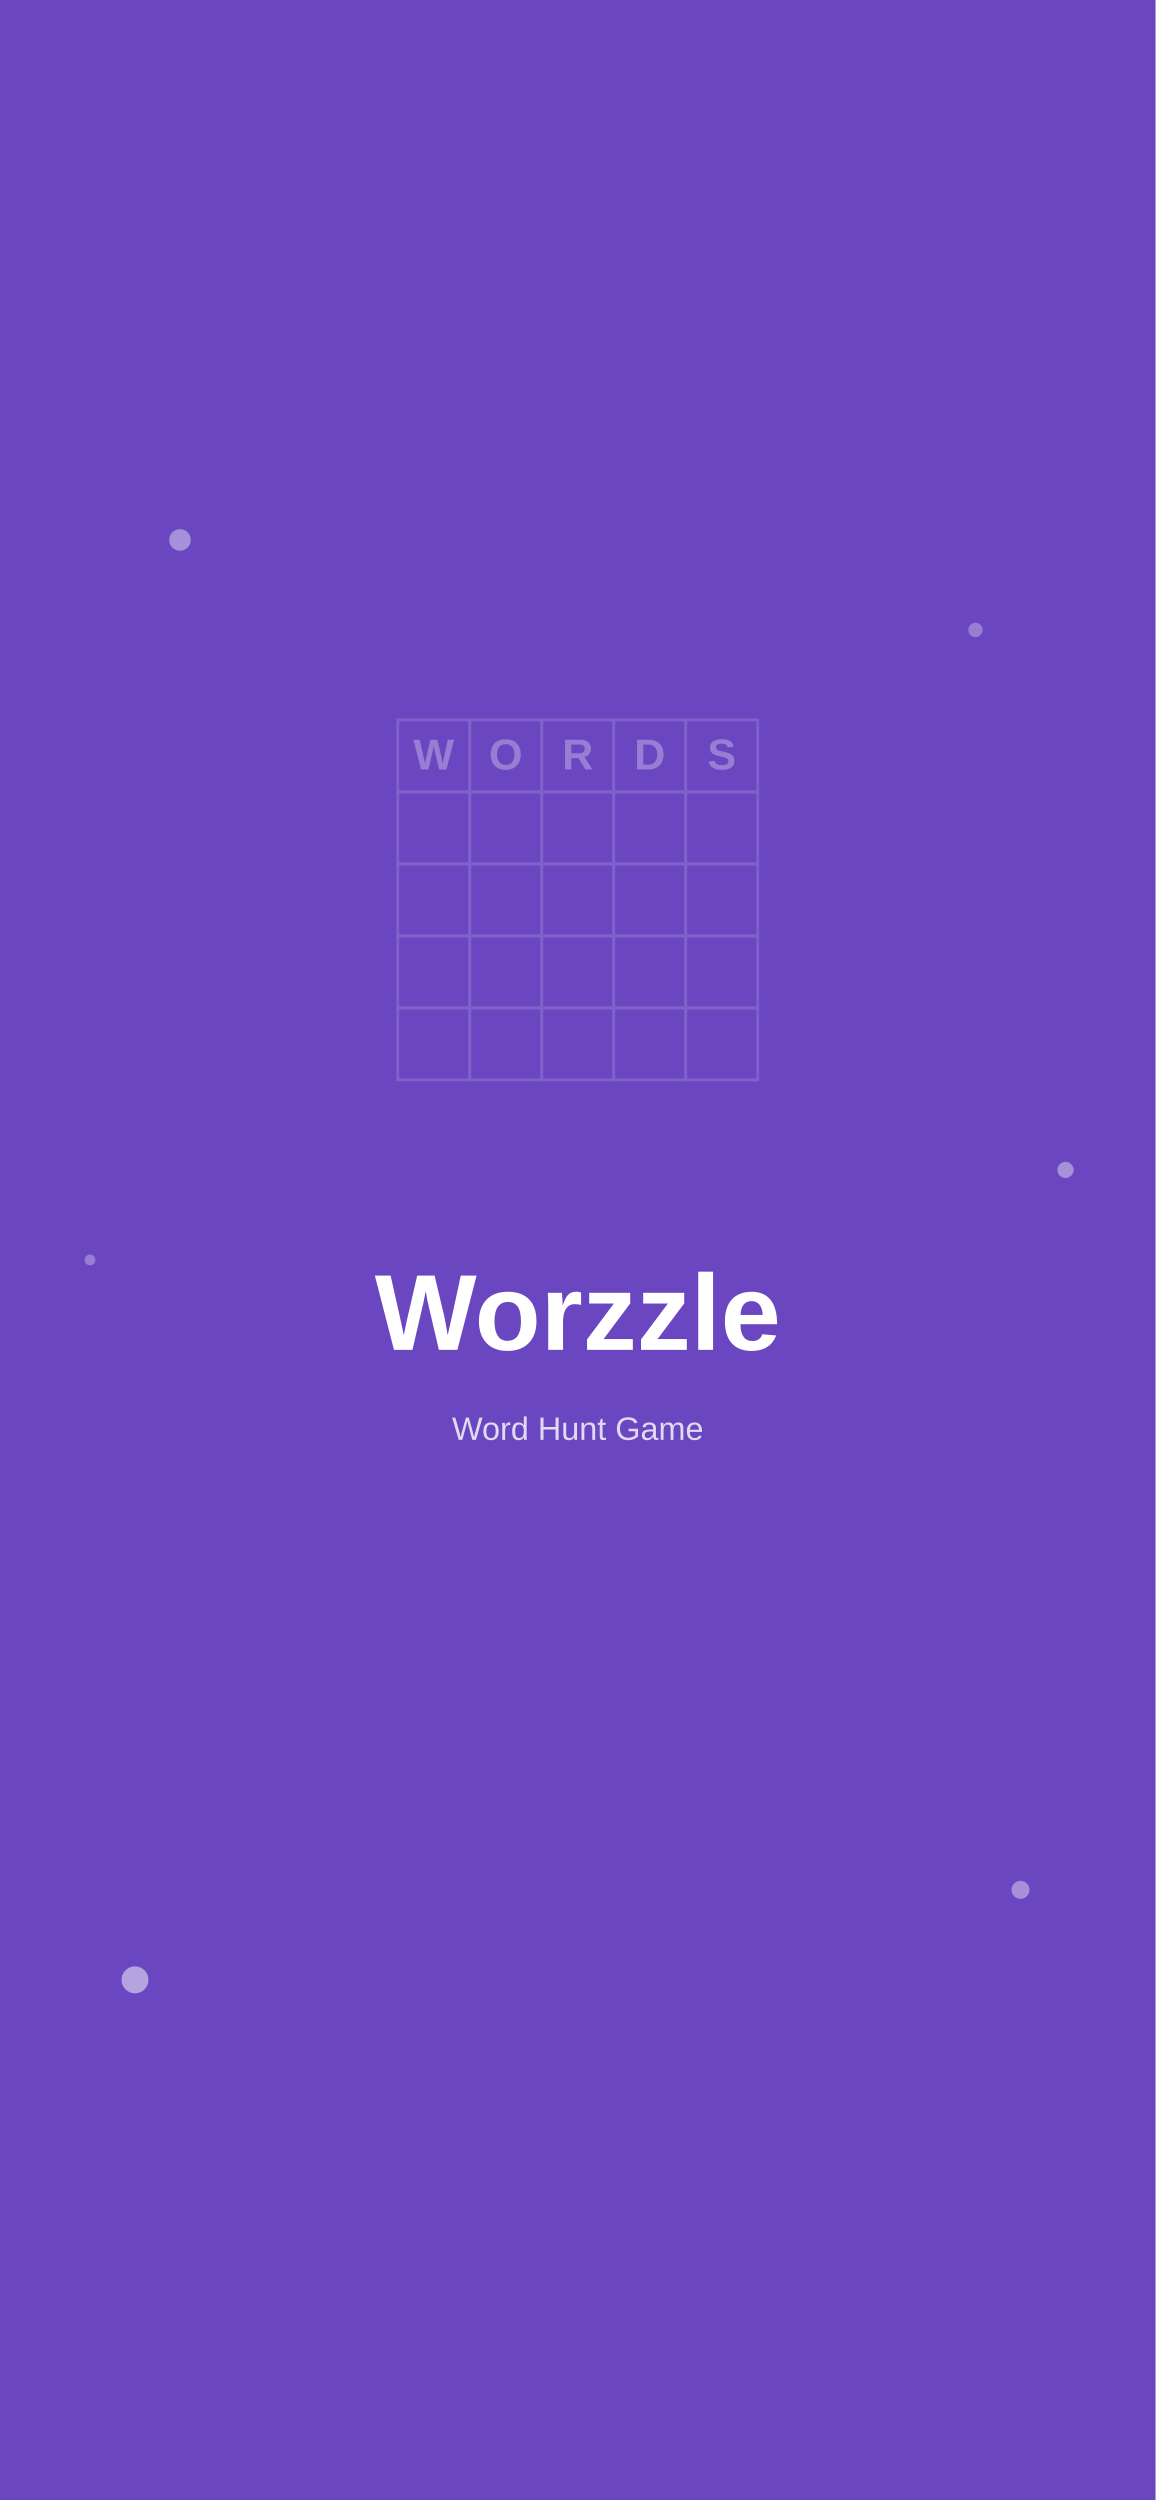
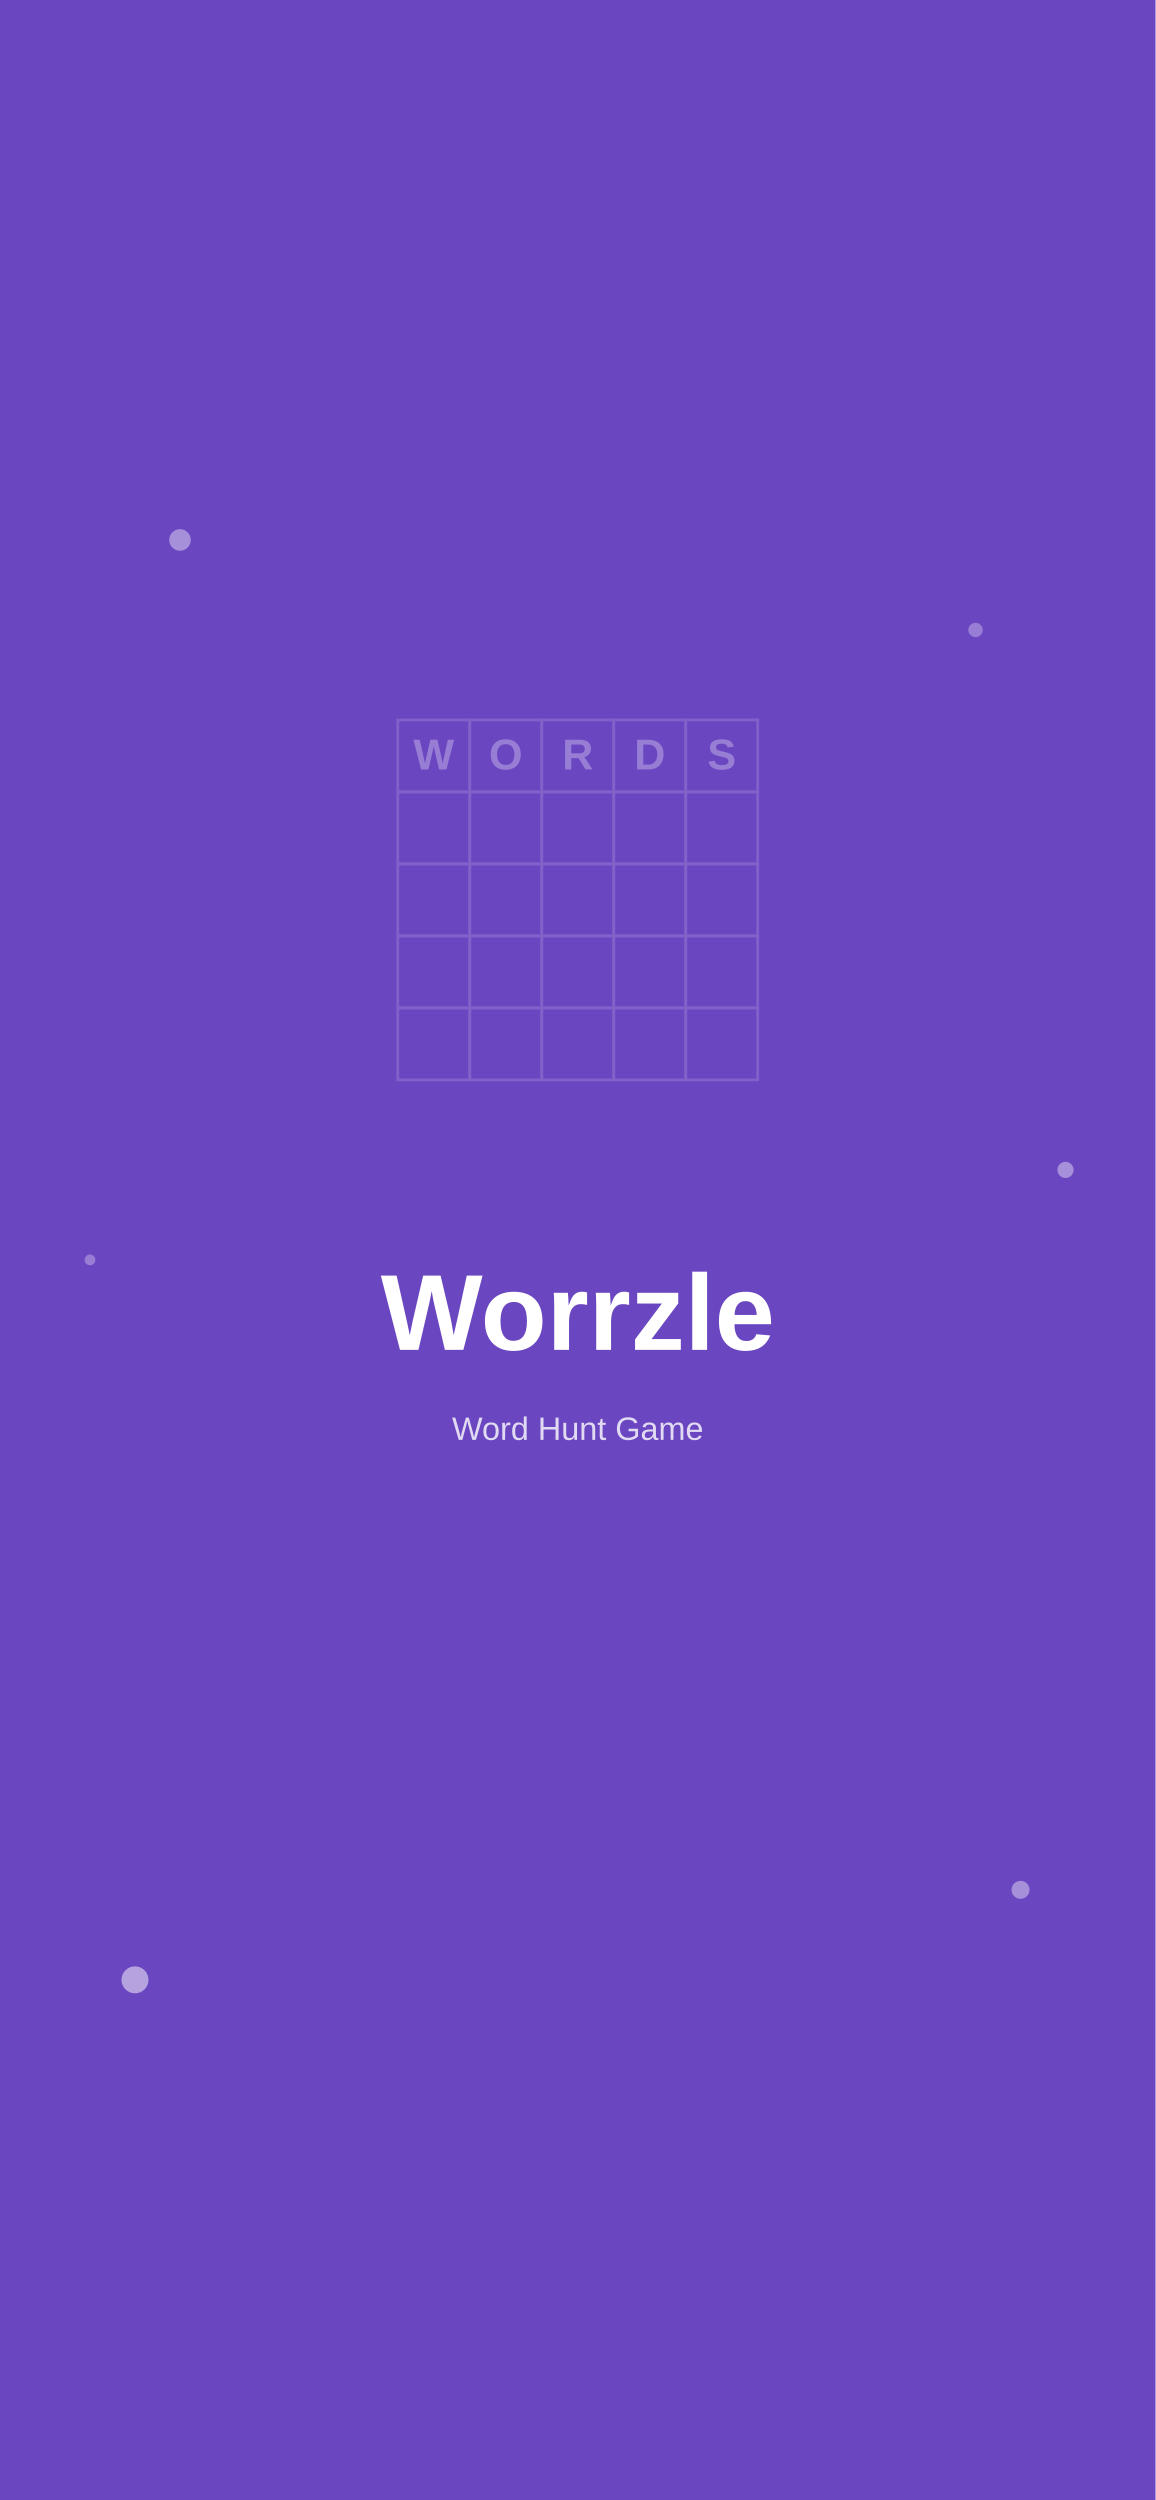
<svg xmlns="http://www.w3.org/2000/svg" width="1284" height="2778" viewBox="0 0 1284 2778">
  <rect width="1284" height="2778" fill="#6B46C1" />
-   <text x="642" y="1500" font-family="Arial, sans-serif" font-size="120" font-weight="bold" text-anchor="middle" fill="white">Worzzle</text>
+   <text x="642" y="1500" font-family="Arial, sans-serif" font-size="120" font-weight="bold" text-anchor="middle" fill="white">Worrzle</text>
  <text x="642" y="1600" font-family="Arial, sans-serif" font-size="36" text-anchor="middle" fill="white" opacity="0.8">Word Hunt Game</text>
  <g opacity="0.15" stroke="white" stroke-width="3" fill="none">
    <rect x="442" y="800" width="80" height="80" />
    <rect x="522" y="800" width="80" height="80" />
    <rect x="602" y="800" width="80" height="80" />
    <rect x="682" y="800" width="80" height="80" />
    <rect x="762" y="800" width="80" height="80" />
    <rect x="442" y="880" width="80" height="80" />
    <rect x="522" y="880" width="80" height="80" />
    <rect x="602" y="880" width="80" height="80" />
    <rect x="682" y="880" width="80" height="80" />
    <rect x="762" y="880" width="80" height="80" />
    <rect x="442" y="960" width="80" height="80" />
    <rect x="522" y="960" width="80" height="80" />
    <rect x="602" y="960" width="80" height="80" />
    <rect x="682" y="960" width="80" height="80" />
    <rect x="762" y="960" width="80" height="80" />
    <rect x="442" y="1040" width="80" height="80" />
    <rect x="522" y="1040" width="80" height="80" />
    <rect x="602" y="1040" width="80" height="80" />
    <rect x="682" y="1040" width="80" height="80" />
    <rect x="762" y="1040" width="80" height="80" />
    <rect x="442" y="1120" width="80" height="80" />
    <rect x="522" y="1120" width="80" height="80" />
    <rect x="602" y="1120" width="80" height="80" />
    <rect x="682" y="1120" width="80" height="80" />
    <rect x="762" y="1120" width="80" height="80" />
  </g>
  <g opacity="0.3" fill="white" font-family="Arial, sans-serif" font-size="48" font-weight="bold" text-anchor="middle">
    <text x="482" y="855">W</text>
    <text x="562" y="855">O</text>
    <text x="642" y="855">R</text>
    <text x="722" y="855">D</text>
    <text x="802" y="855">S</text>
  </g>
  <circle cx="200" cy="600" r="12" fill="white" opacity="0.4" />
  <circle cx="1084" cy="700" r="8" fill="white" opacity="0.3" />
  <circle cx="150" cy="2200" r="15" fill="white" opacity="0.5" />
  <circle cx="1134" cy="2100" r="10" fill="white" opacity="0.4" />
  <circle cx="100" cy="1400" r="6" fill="white" opacity="0.3" />
  <circle cx="1184" cy="1300" r="9" fill="white" opacity="0.4" />
</svg>
